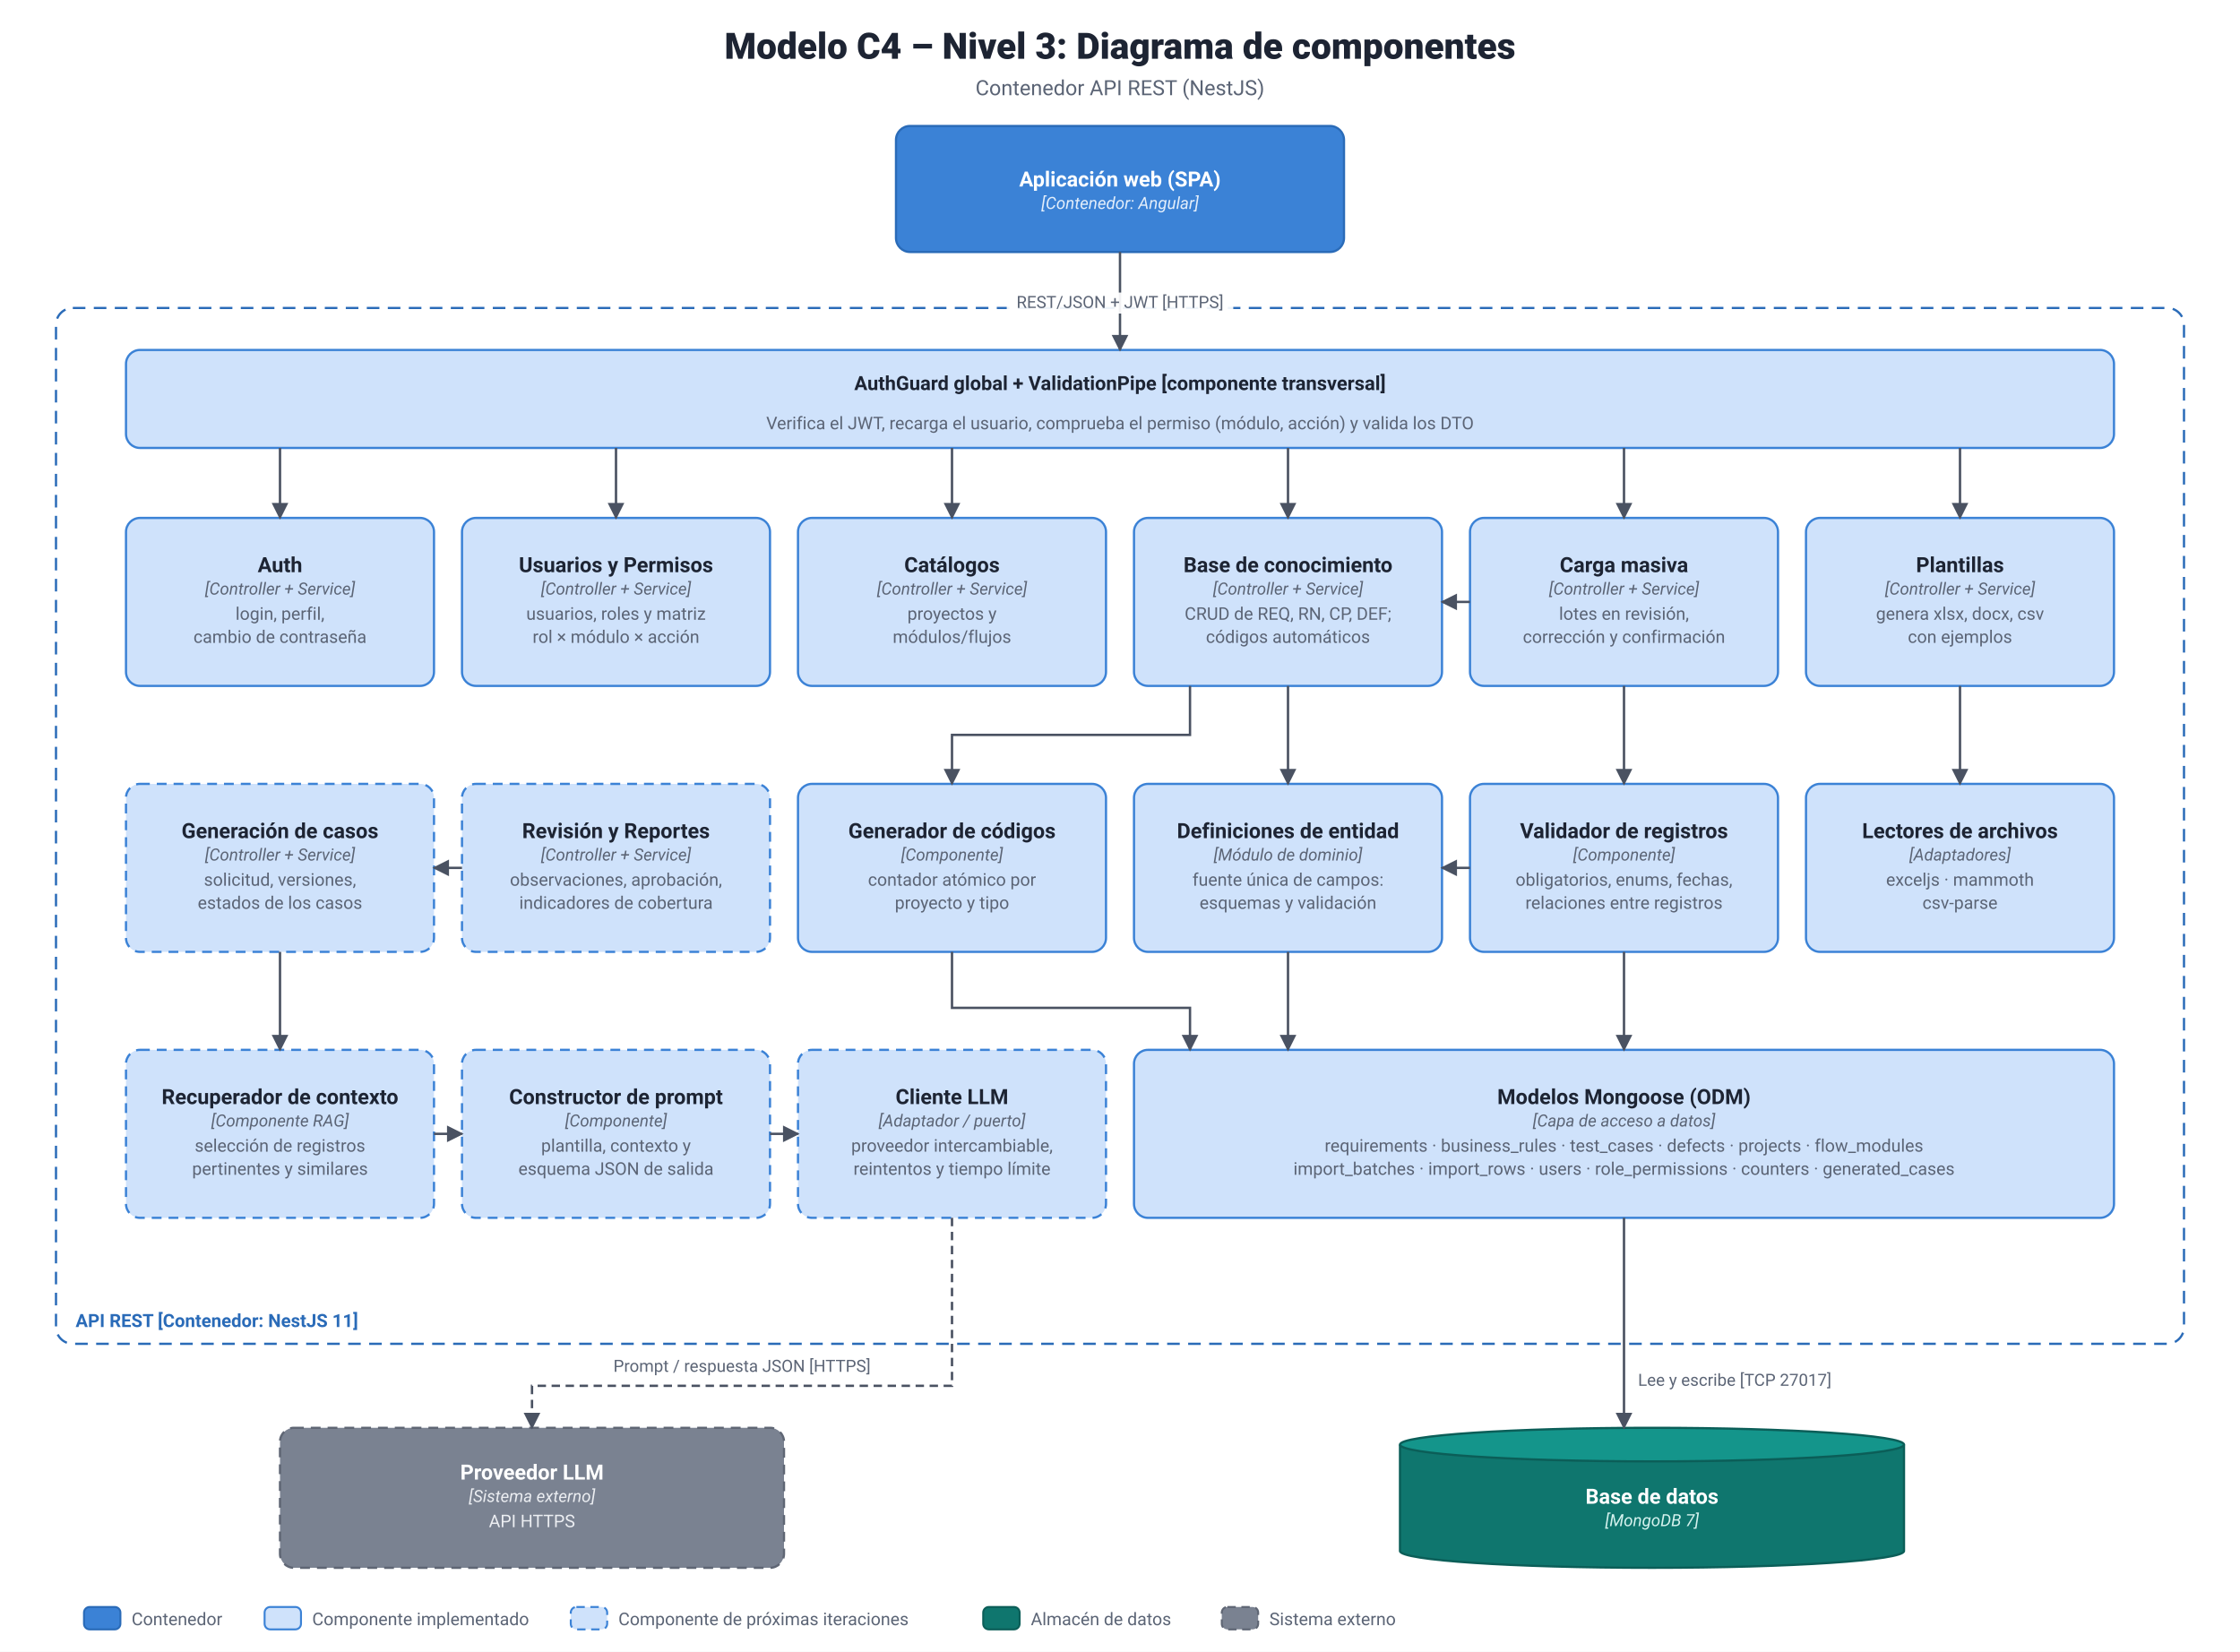
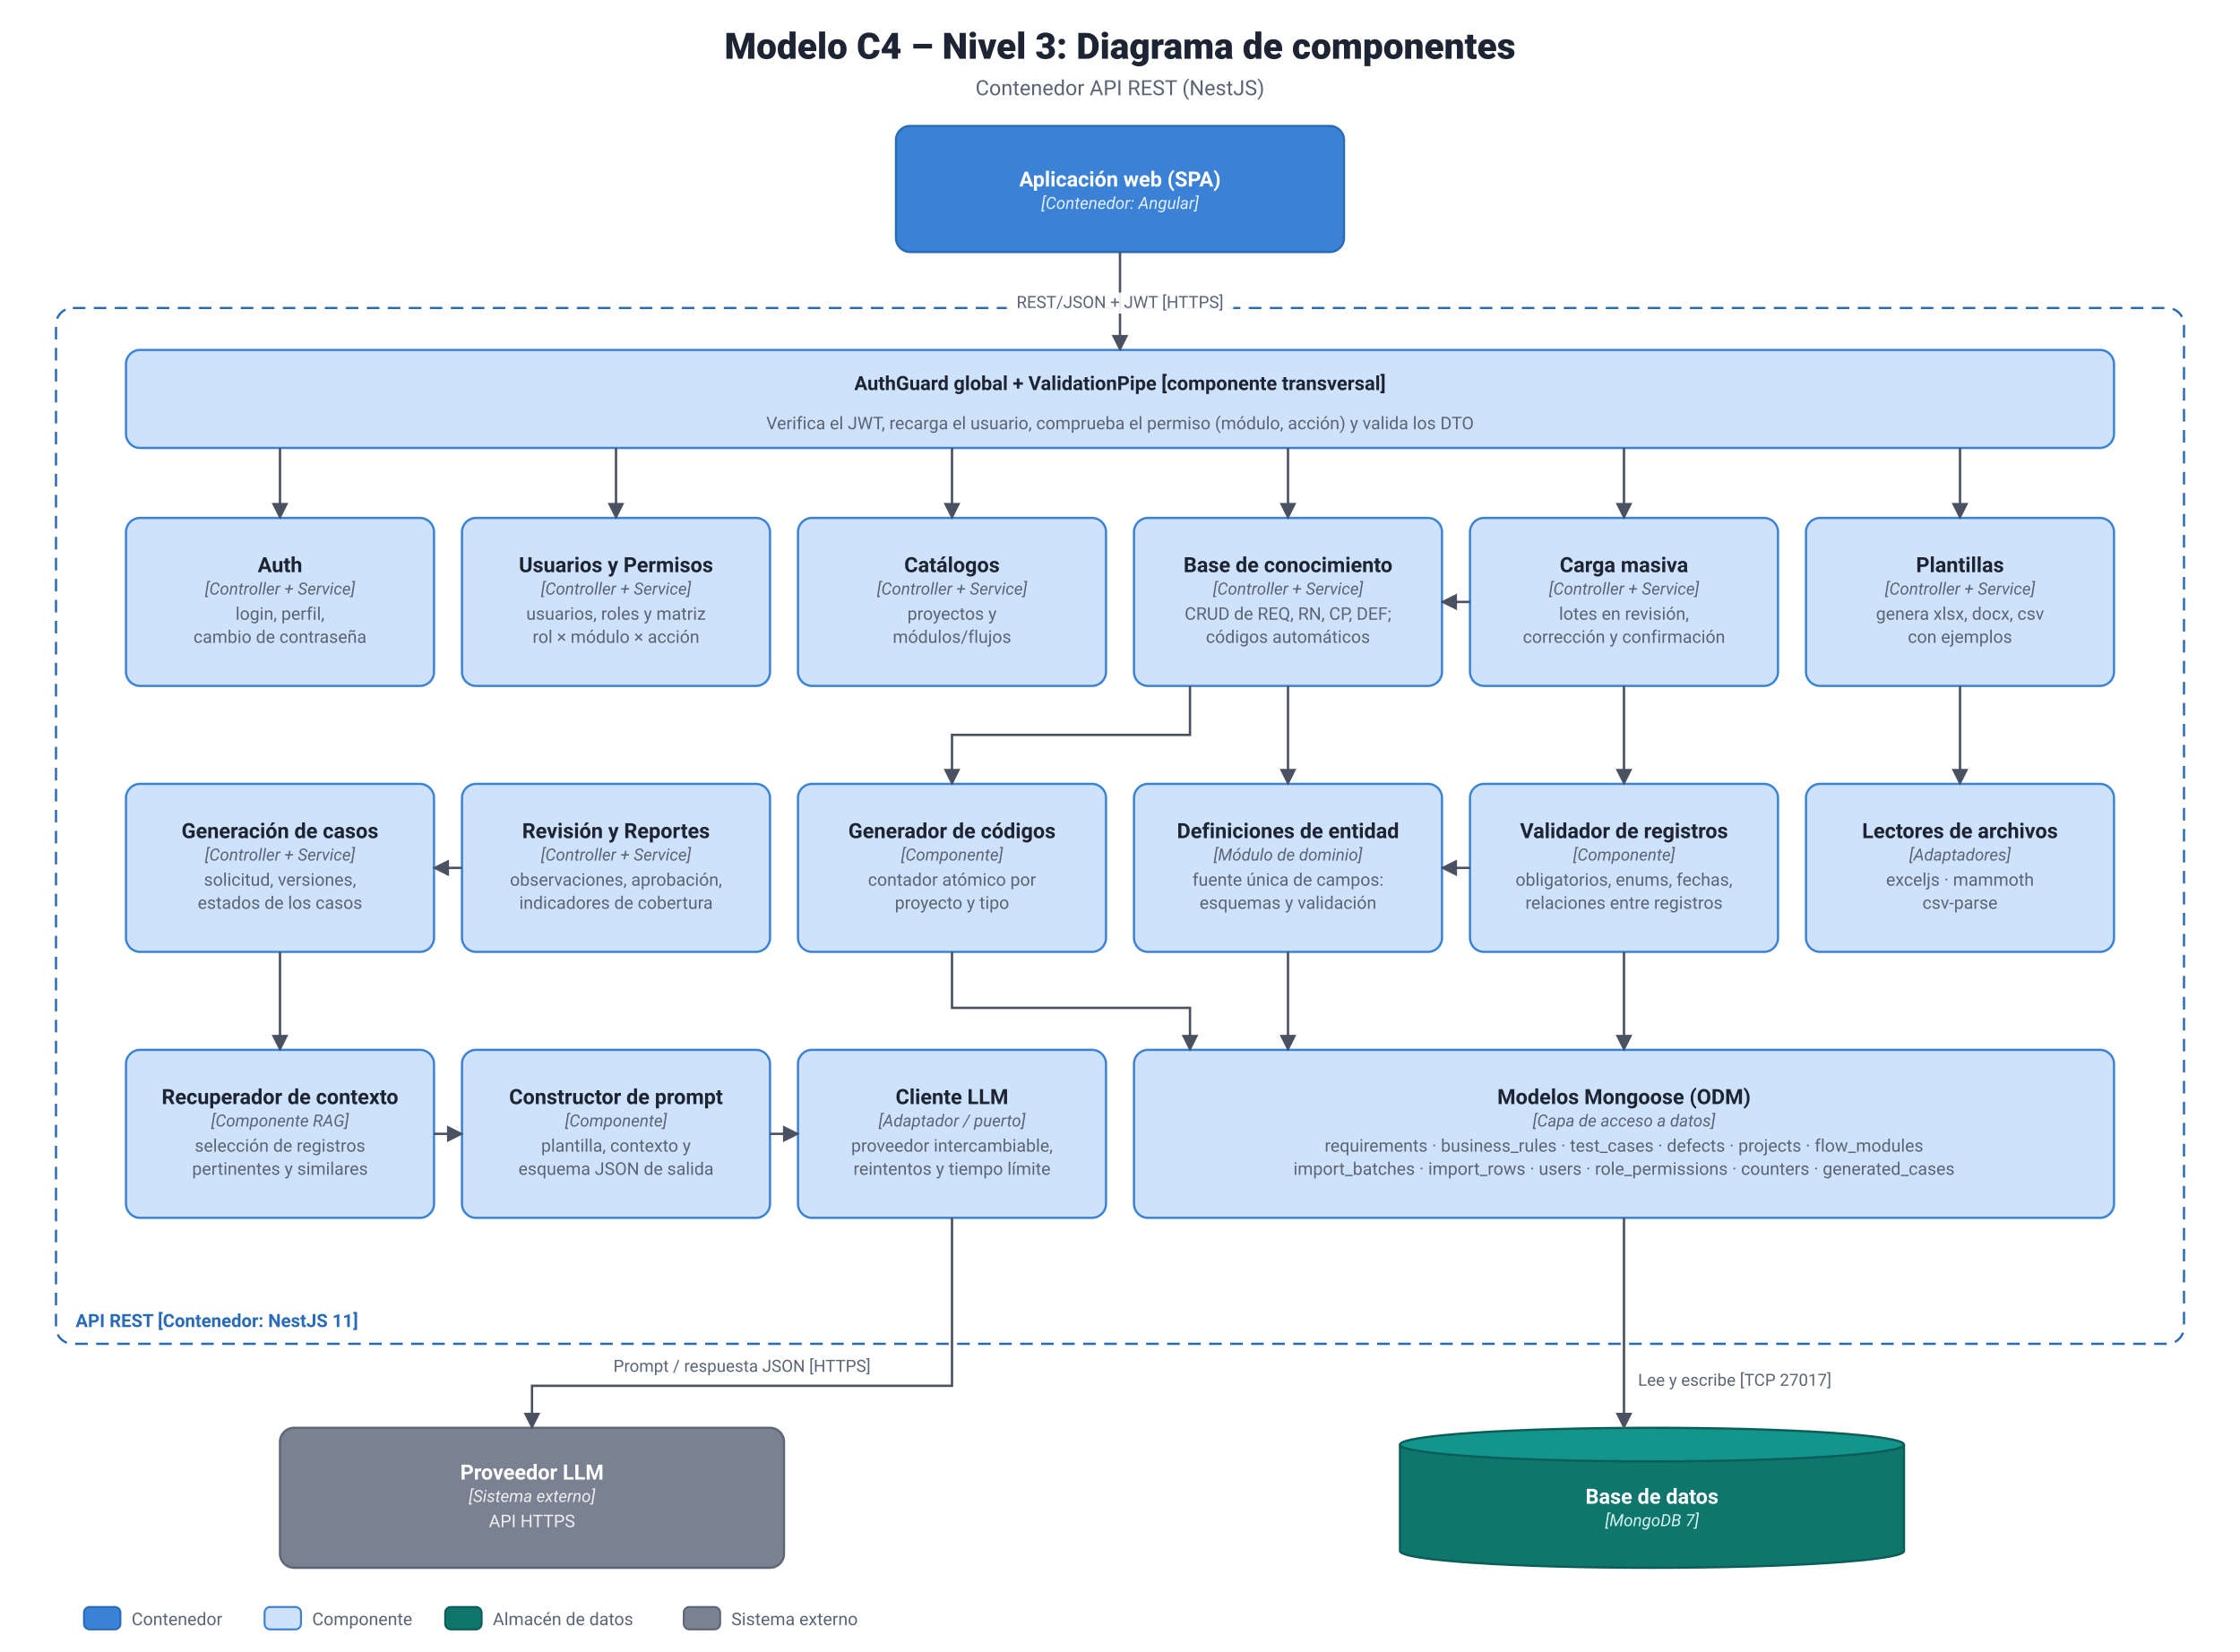
<svg xmlns="http://www.w3.org/2000/svg" width="1600" height="1180" viewBox="0 0 1600 1180" font-family="Segoe UI, Roboto, Helvetica, Arial, sans-serif">
  <defs>
    <marker id="arr" viewBox="0 0 10 10" refX="9" refY="5" markerWidth="7" markerHeight="7" orient="auto-start-reverse">
      <path d="M0,0 L10,5 L0,10 z" fill="#4a5262" />
    </marker>
  </defs>
  <rect width="1600" height="1180" fill="#ffffff" />
  <text x="800.0" y="42" font-size="26" font-weight="800" fill="#1d2433" text-anchor="middle">Modelo C4 – Nivel 3: Diagrama de componentes</text>
  <text x="800.0" y="68" font-size="15" font-weight="400" fill="#5b6475" text-anchor="middle">Contenedor API REST (NestJS)</text>
  <rect x="640" y="90" width="320" height="90" rx="10" fill="#3b82d6" stroke="#2a6bb8" stroke-width="1.6" />
  <text x="800.0" y="133.25" font-size="15" font-weight="700" fill="#ffffff" text-anchor="middle">Aplicación web (SPA)</text>
  <text x="800.0" y="149.25" font-size="12" font-weight="400" fill="#e3eefb" text-anchor="middle" font-style="italic">[Contenedor: Angular]</text>
  <rect x="40" y="220" width="1520" height="740" rx="12" fill="none" stroke="#2a6bb8" stroke-width="1.6" stroke-dasharray="9 6" />
  <text x="54" y="948" font-size="13" font-weight="700" fill="#2a6bb8" text-anchor="start">API REST [Contenedor: NestJS 11]</text>
  <rect x="90" y="250" width="1420" height="70" rx="10" fill="#cfe2fb" stroke="#3b82d6" stroke-width="1.6" />
  <text x="800.0" y="278.65" font-size="14" font-weight="700" fill="#1d2433" text-anchor="middle">AuthGuard global + ValidationPipe  [componente transversal]</text>
  <text x="800.0" y="306.65" font-size="12.5" font-weight="400" fill="#5b6475" text-anchor="middle">Verifica el JWT, recarga el usuario, comprueba el permiso (módulo, acción) y valida los DTO</text>
  <path d="M800,180 L800,250" fill="none" stroke="#4a5262" stroke-width="1.7" marker-end="url(#arr)" />
  <rect x="719.1" y="209" width="161.8" height="15" fill="#ffffff" opacity="0.92" />
  <text x="800" y="220" font-size="12" font-weight="400" fill="#5b6475" text-anchor="middle">REST/JSON + JWT [HTTPS]</text>
  <rect x="90" y="370" width="220" height="120" rx="10" fill="#cfe2fb" stroke="#3b82d6" stroke-width="1.6" />
  <text x="200.0" y="408.75" font-size="15" font-weight="700" fill="#1d2433" text-anchor="middle">Auth</text>
  <text x="200.0" y="424.75" font-size="12" font-weight="400" fill="#5b6475" text-anchor="middle" font-style="italic">[Controller + Service]</text>
  <text x="200.0" y="442.75" font-size="12.5" font-weight="400" fill="#5b6475" text-anchor="middle">login, perfil,</text>
  <text x="200.0" y="459.25" font-size="12.5" font-weight="400" fill="#5b6475" text-anchor="middle">cambio de contraseña</text>
  <path d="M200,320 L200,370" fill="none" stroke="#4a5262" stroke-width="1.7" marker-end="url(#arr)" />
  <rect x="330" y="370" width="220" height="120" rx="10" fill="#cfe2fb" stroke="#3b82d6" stroke-width="1.6" />
  <text x="440.0" y="408.75" font-size="15" font-weight="700" fill="#1d2433" text-anchor="middle">Usuarios y Permisos</text>
  <text x="440.0" y="424.75" font-size="12" font-weight="400" fill="#5b6475" text-anchor="middle" font-style="italic">[Controller + Service]</text>
  <text x="440.0" y="442.75" font-size="12.5" font-weight="400" fill="#5b6475" text-anchor="middle">usuarios, roles y matriz</text>
  <text x="440.0" y="459.25" font-size="12.5" font-weight="400" fill="#5b6475" text-anchor="middle">rol × módulo × acción</text>
  <path d="M440,320 L440,370" fill="none" stroke="#4a5262" stroke-width="1.7" marker-end="url(#arr)" />
  <rect x="570" y="370" width="220" height="120" rx="10" fill="#cfe2fb" stroke="#3b82d6" stroke-width="1.6" />
  <text x="680.0" y="408.75" font-size="15" font-weight="700" fill="#1d2433" text-anchor="middle">Catálogos</text>
  <text x="680.0" y="424.75" font-size="12" font-weight="400" fill="#5b6475" text-anchor="middle" font-style="italic">[Controller + Service]</text>
  <text x="680.0" y="442.75" font-size="12.5" font-weight="400" fill="#5b6475" text-anchor="middle">proyectos y</text>
  <text x="680.0" y="459.25" font-size="12.5" font-weight="400" fill="#5b6475" text-anchor="middle">módulos/flujos</text>
  <path d="M680,320 L680,370" fill="none" stroke="#4a5262" stroke-width="1.7" marker-end="url(#arr)" />
  <rect x="810" y="370" width="220" height="120" rx="10" fill="#cfe2fb" stroke="#3b82d6" stroke-width="1.6" />
  <text x="920.0" y="408.75" font-size="15" font-weight="700" fill="#1d2433" text-anchor="middle">Base de conocimiento</text>
  <text x="920.0" y="424.75" font-size="12" font-weight="400" fill="#5b6475" text-anchor="middle" font-style="italic">[Controller + Service]</text>
  <text x="920.0" y="442.75" font-size="12.5" font-weight="400" fill="#5b6475" text-anchor="middle">CRUD de REQ, RN, CP, DEF;</text>
  <text x="920.0" y="459.25" font-size="12.5" font-weight="400" fill="#5b6475" text-anchor="middle">códigos automáticos</text>
  <path d="M920,320 L920,370" fill="none" stroke="#4a5262" stroke-width="1.7" marker-end="url(#arr)" />
  <rect x="1050" y="370" width="220" height="120" rx="10" fill="#cfe2fb" stroke="#3b82d6" stroke-width="1.6" />
  <text x="1160.0" y="408.75" font-size="15" font-weight="700" fill="#1d2433" text-anchor="middle">Carga masiva</text>
  <text x="1160.0" y="424.75" font-size="12" font-weight="400" fill="#5b6475" text-anchor="middle" font-style="italic">[Controller + Service]</text>
  <text x="1160.0" y="442.75" font-size="12.5" font-weight="400" fill="#5b6475" text-anchor="middle">lotes en revisión,</text>
  <text x="1160.0" y="459.25" font-size="12.5" font-weight="400" fill="#5b6475" text-anchor="middle">corrección y confirmación</text>
  <path d="M1160,320 L1160,370" fill="none" stroke="#4a5262" stroke-width="1.7" marker-end="url(#arr)" />
  <rect x="1290" y="370" width="220" height="120" rx="10" fill="#cfe2fb" stroke="#3b82d6" stroke-width="1.6" />
  <text x="1400.0" y="408.75" font-size="15" font-weight="700" fill="#1d2433" text-anchor="middle">Plantillas</text>
  <text x="1400.0" y="424.75" font-size="12" font-weight="400" fill="#5b6475" text-anchor="middle" font-style="italic">[Controller + Service]</text>
  <text x="1400.0" y="442.75" font-size="12.5" font-weight="400" fill="#5b6475" text-anchor="middle">genera xlsx, docx, csv</text>
  <text x="1400.0" y="459.25" font-size="12.5" font-weight="400" fill="#5b6475" text-anchor="middle">con ejemplos</text>
  <path d="M1400,320 L1400,370" fill="none" stroke="#4a5262" stroke-width="1.7" marker-end="url(#arr)" />
  <rect x="810" y="560" width="220" height="120" rx="10" fill="#cfe2fb" stroke="#3b82d6" stroke-width="1.6" />
  <text x="920.0" y="598.75" font-size="15" font-weight="700" fill="#1d2433" text-anchor="middle">Definiciones de entidad</text>
  <text x="920.0" y="614.75" font-size="12" font-weight="400" fill="#5b6475" text-anchor="middle" font-style="italic">[Módulo de dominio]</text>
  <text x="920.0" y="632.75" font-size="12.5" font-weight="400" fill="#5b6475" text-anchor="middle">fuente única de campos:</text>
  <text x="920.0" y="649.25" font-size="12.5" font-weight="400" fill="#5b6475" text-anchor="middle">esquemas y validación</text>
  <rect x="1050" y="560" width="220" height="120" rx="10" fill="#cfe2fb" stroke="#3b82d6" stroke-width="1.6" />
  <text x="1160.0" y="598.75" font-size="15" font-weight="700" fill="#1d2433" text-anchor="middle">Validador de registros</text>
  <text x="1160.0" y="614.75" font-size="12" font-weight="400" fill="#5b6475" text-anchor="middle" font-style="italic">[Componente]</text>
  <text x="1160.0" y="632.75" font-size="12.5" font-weight="400" fill="#5b6475" text-anchor="middle">obligatorios, enums, fechas,</text>
  <text x="1160.0" y="649.25" font-size="12.5" font-weight="400" fill="#5b6475" text-anchor="middle">relaciones entre registros</text>
  <rect x="1290" y="560" width="220" height="120" rx="10" fill="#cfe2fb" stroke="#3b82d6" stroke-width="1.6" />
  <text x="1400.0" y="598.75" font-size="15" font-weight="700" fill="#1d2433" text-anchor="middle">Lectores de archivos</text>
  <text x="1400.0" y="614.75" font-size="12" font-weight="400" fill="#5b6475" text-anchor="middle" font-style="italic">[Adaptadores]</text>
  <text x="1400.0" y="632.75" font-size="12.5" font-weight="400" fill="#5b6475" text-anchor="middle">exceljs · mammoth</text>
  <text x="1400.0" y="649.25" font-size="12.5" font-weight="400" fill="#5b6475" text-anchor="middle">csv-parse</text>
  <rect x="570" y="560" width="220" height="120" rx="10" fill="#cfe2fb" stroke="#3b82d6" stroke-width="1.6" />
  <text x="680.0" y="598.75" font-size="15" font-weight="700" fill="#1d2433" text-anchor="middle">Generador de códigos</text>
  <text x="680.0" y="614.75" font-size="12" font-weight="400" fill="#5b6475" text-anchor="middle" font-style="italic">[Componente]</text>
  <text x="680.0" y="632.75" font-size="12.5" font-weight="400" fill="#5b6475" text-anchor="middle">contador atómico por</text>
  <text x="680.0" y="649.25" font-size="12.5" font-weight="400" fill="#5b6475" text-anchor="middle">proyecto y tipo</text>
-   <rect x="90" y="560" width="220" height="120" rx="10" fill="#cfe2fb" stroke="#3b82d6" stroke-width="1.6" stroke-dasharray="7 5" />
+   <rect x="90" y="560" width="220" height="120" rx="10" fill="#cfe2fb" stroke="#3b82d6" stroke-width="1.6" />
  <text x="200.0" y="598.75" font-size="15" font-weight="700" fill="#1d2433" text-anchor="middle">Generación de casos</text>
  <text x="200.0" y="614.75" font-size="12" font-weight="400" fill="#5b6475" text-anchor="middle" font-style="italic">[Controller + Service]</text>
  <text x="200.0" y="632.75" font-size="12.5" font-weight="400" fill="#5b6475" text-anchor="middle">solicitud, versiones,</text>
  <text x="200.0" y="649.25" font-size="12.5" font-weight="400" fill="#5b6475" text-anchor="middle">estados de los casos</text>
-   <rect x="330" y="560" width="220" height="120" rx="10" fill="#cfe2fb" stroke="#3b82d6" stroke-width="1.6" stroke-dasharray="7 5" />
+   <rect x="330" y="560" width="220" height="120" rx="10" fill="#cfe2fb" stroke="#3b82d6" stroke-width="1.6" />
  <text x="440.0" y="598.75" font-size="15" font-weight="700" fill="#1d2433" text-anchor="middle">Revisión y Reportes</text>
  <text x="440.0" y="614.75" font-size="12" font-weight="400" fill="#5b6475" text-anchor="middle" font-style="italic">[Controller + Service]</text>
  <text x="440.0" y="632.75" font-size="12.5" font-weight="400" fill="#5b6475" text-anchor="middle">observaciones, aprobación,</text>
  <text x="440.0" y="649.25" font-size="12.5" font-weight="400" fill="#5b6475" text-anchor="middle">indicadores de cobertura</text>
-   <rect x="90" y="750" width="220" height="120" rx="10" fill="#cfe2fb" stroke="#3b82d6" stroke-width="1.6" stroke-dasharray="7 5" />
+   <rect x="90" y="750" width="220" height="120" rx="10" fill="#cfe2fb" stroke="#3b82d6" stroke-width="1.6" />
  <text x="200.0" y="788.75" font-size="15" font-weight="700" fill="#1d2433" text-anchor="middle">Recuperador de contexto</text>
  <text x="200.0" y="804.75" font-size="12" font-weight="400" fill="#5b6475" text-anchor="middle" font-style="italic">[Componente RAG]</text>
  <text x="200.0" y="822.75" font-size="12.5" font-weight="400" fill="#5b6475" text-anchor="middle">selección de registros</text>
  <text x="200.0" y="839.25" font-size="12.5" font-weight="400" fill="#5b6475" text-anchor="middle">pertinentes y similares</text>
-   <rect x="330" y="750" width="220" height="120" rx="10" fill="#cfe2fb" stroke="#3b82d6" stroke-width="1.6" stroke-dasharray="7 5" />
+   <rect x="330" y="750" width="220" height="120" rx="10" fill="#cfe2fb" stroke="#3b82d6" stroke-width="1.6" />
  <text x="440.0" y="788.75" font-size="15" font-weight="700" fill="#1d2433" text-anchor="middle">Constructor de prompt</text>
  <text x="440.0" y="804.75" font-size="12" font-weight="400" fill="#5b6475" text-anchor="middle" font-style="italic">[Componente]</text>
  <text x="440.0" y="822.75" font-size="12.5" font-weight="400" fill="#5b6475" text-anchor="middle">plantilla, contexto y</text>
  <text x="440.0" y="839.25" font-size="12.5" font-weight="400" fill="#5b6475" text-anchor="middle">esquema JSON de salida</text>
-   <rect x="570" y="750" width="220" height="120" rx="10" fill="#cfe2fb" stroke="#3b82d6" stroke-width="1.6" stroke-dasharray="7 5" />
+   <rect x="570" y="750" width="220" height="120" rx="10" fill="#cfe2fb" stroke="#3b82d6" stroke-width="1.6" />
  <text x="680.0" y="788.75" font-size="15" font-weight="700" fill="#1d2433" text-anchor="middle">Cliente LLM</text>
  <text x="680.0" y="804.75" font-size="12" font-weight="400" fill="#5b6475" text-anchor="middle" font-style="italic">[Adaptador / puerto]</text>
  <text x="680.0" y="822.75" font-size="12.5" font-weight="400" fill="#5b6475" text-anchor="middle">proveedor intercambiable,</text>
  <text x="680.0" y="839.25" font-size="12.5" font-weight="400" fill="#5b6475" text-anchor="middle">reintentos y tiempo límite</text>
  <rect x="810" y="750" width="700" height="120" rx="10" fill="#cfe2fb" stroke="#3b82d6" stroke-width="1.6" />
  <text x="1160.0" y="788.75" font-size="15" font-weight="700" fill="#1d2433" text-anchor="middle">Modelos Mongoose (ODM)</text>
  <text x="1160.0" y="804.75" font-size="12" font-weight="400" fill="#5b6475" text-anchor="middle" font-style="italic">[Capa de acceso a datos]</text>
  <text x="1160.0" y="822.75" font-size="12.5" font-weight="400" fill="#5b6475" text-anchor="middle">requirements · business_rules · test_cases · defects · projects · flow_modules</text>
  <text x="1160.0" y="839.25" font-size="12.5" font-weight="400" fill="#5b6475" text-anchor="middle">import_batches · import_rows · users · role_permissions · counters · generated_cases</text>
  <path d="M920,490 L920,560" fill="none" stroke="#4a5262" stroke-width="1.7" marker-end="url(#arr)" />
  <path d="M1160,490 L1160,560" fill="none" stroke="#4a5262" stroke-width="1.7" marker-end="url(#arr)" />
  <path d="M1400,490 L1400,560" fill="none" stroke="#4a5262" stroke-width="1.7" marker-end="url(#arr)" />
  <path d="M1050,430 L1030,430" fill="none" stroke="#4a5262" stroke-width="1.7" marker-end="url(#arr)" />
  <path d="M850,490 L850,525 L680,525 L680,560" fill="none" stroke="#4a5262" stroke-width="1.7" marker-end="url(#arr)" />
  <path d="M1050,620 L1030,620" fill="none" stroke="#4a5262" stroke-width="1.7" marker-end="url(#arr)" />
  <path d="M200,680 L200,750" fill="none" stroke="#4a5262" stroke-width="1.7" marker-end="url(#arr)" />
  <path d="M310,810 L330,810" fill="none" stroke="#4a5262" stroke-width="1.7" marker-end="url(#arr)" />
  <path d="M550,810 L570,810" fill="none" stroke="#4a5262" stroke-width="1.7" marker-end="url(#arr)" />
  <path d="M330,620 L310,620" fill="none" stroke="#4a5262" stroke-width="1.7" marker-end="url(#arr)" />
  <path d="M920,680 L920,750" fill="none" stroke="#4a5262" stroke-width="1.7" marker-end="url(#arr)" />
  <path d="M1160,680 L1160,750" fill="none" stroke="#4a5262" stroke-width="1.7" marker-end="url(#arr)" />
  <path d="M680,680 L680,720 L850,720 L850,750" fill="none" stroke="#4a5262" stroke-width="1.7" marker-end="url(#arr)" />
-   <rect x="200" y="1020" width="360" height="100" rx="10" fill="#7a8291" stroke="#5f6674" stroke-width="1.6" stroke-dasharray="7 5" />
+   <rect x="200" y="1020" width="360" height="100" rx="10" fill="#7a8291" stroke="#5f6674" stroke-width="1.6" />
  <text x="380.0" y="1057.0" font-size="15" font-weight="700" fill="#ffffff" text-anchor="middle">Proveedor LLM</text>
  <text x="380.0" y="1073.0" font-size="12" font-weight="400" fill="#eceef2" text-anchor="middle" font-style="italic">[Sistema externo]</text>
  <text x="380.0" y="1091.0" font-size="12.5" font-weight="400" fill="#eceef2" text-anchor="middle">API HTTPS</text>
-   <path d="M680,870 L680,990 L380,990 L380,1020" fill="none" stroke="#4a5262" stroke-width="1.7" marker-end="url(#arr)" stroke-dasharray="6 4" />
+   <path d="M680,870 L680,990 L380,990 L380,1020" fill="none" stroke="#4a5262" stroke-width="1.7" marker-end="url(#arr)" />
  <rect x="422.7" y="969" width="214.6" height="15" fill="#ffffff" opacity="0.92" />
  <text x="530" y="980" font-size="12" font-weight="400" fill="#5b6475" text-anchor="middle">Prompt / respuesta JSON [HTTPS]</text>
  <path d="M1000,1032 L1000,1108 A180.0,12 0 0 0 1360,1108 L1360,1032" fill="#0f766e" stroke="#0b5e58" stroke-width="1.6" />
  <ellipse cx="1180.0" cy="1032" rx="180.0" ry="12" fill="#14958b" stroke="#0b5e58" stroke-width="1.6" />
  <text x="1180.0" y="1074.25" font-size="15" font-weight="700" fill="#ffffff" text-anchor="middle">Base de datos</text>
  <text x="1180.0" y="1090.25" font-size="12" font-weight="400" fill="#d5f2ee" text-anchor="middle" font-style="italic">[MongoDB 7]</text>
  <path d="M1160,870 L1160,1020" fill="none" stroke="#4a5262" stroke-width="1.7" marker-end="url(#arr)" />
  <rect x="1166" y="979" width="175.0" height="15" fill="#ffffff" opacity="0.92" />
  <text x="1170" y="990" font-size="12" font-weight="400" fill="#5b6475" text-anchor="start">Lee y escribe [TCP 27017]</text>
  <rect x="60" y="1148" width="26" height="16" rx="4" fill="#3b82d6" stroke="#2a6bb8" stroke-width="1.4" />
  <text x="94" y="1161" font-size="12.5" font-weight="400" fill="#5b6475" text-anchor="start">Contenedor</text>
  <rect x="189.0" y="1148" width="26" height="16" rx="4" fill="#cfe2fb" stroke="#3b82d6" stroke-width="1.4" />
-   <text x="223.0" y="1161" font-size="12.5" font-weight="400" fill="#5b6475" text-anchor="start">Componente implementado</text>
-   <rect x="407.7" y="1148" width="26" height="16" rx="4" fill="#cfe2fb" stroke="#3b82d6" stroke-width="1.4" stroke-dasharray="6 4" />
-   <text x="441.7" y="1161" font-size="12.5" font-weight="400" fill="#5b6475" text-anchor="start">Componente de próximas iteraciones</text>
-   <rect x="702.3" y="1148" width="26" height="16" rx="4" fill="#0f766e" stroke="#0b5e58" stroke-width="1.4" />
-   <text x="736.3" y="1161" font-size="12.5" font-weight="400" fill="#5b6475" text-anchor="start">Almacén de datos</text>
-   <rect x="872.7" y="1148" width="26" height="16" rx="4" fill="#7a8291" stroke="#5f6674" stroke-width="1.4" stroke-dasharray="6 4" />
-   <text x="906.7" y="1161" font-size="12.5" font-weight="400" fill="#5b6475" text-anchor="start">Sistema externo</text>
+   <text x="223.0" y="1161" font-size="12.5" font-weight="400" fill="#5b6475" text-anchor="start">Componente</text>
+   <rect x="318.0" y="1148" width="26" height="16" rx="4" fill="#0f766e" stroke="#0b5e58" stroke-width="1.4" />
+   <text x="352.0" y="1161" font-size="12.5" font-weight="400" fill="#5b6475" text-anchor="start">Almacén de datos</text>
+   <rect x="488.4" y="1148" width="26" height="16" rx="4" fill="#7a8291" stroke="#5f6674" stroke-width="1.4" />
+   <text x="522.4" y="1161" font-size="12.5" font-weight="400" fill="#5b6475" text-anchor="start">Sistema externo</text>
</svg>
